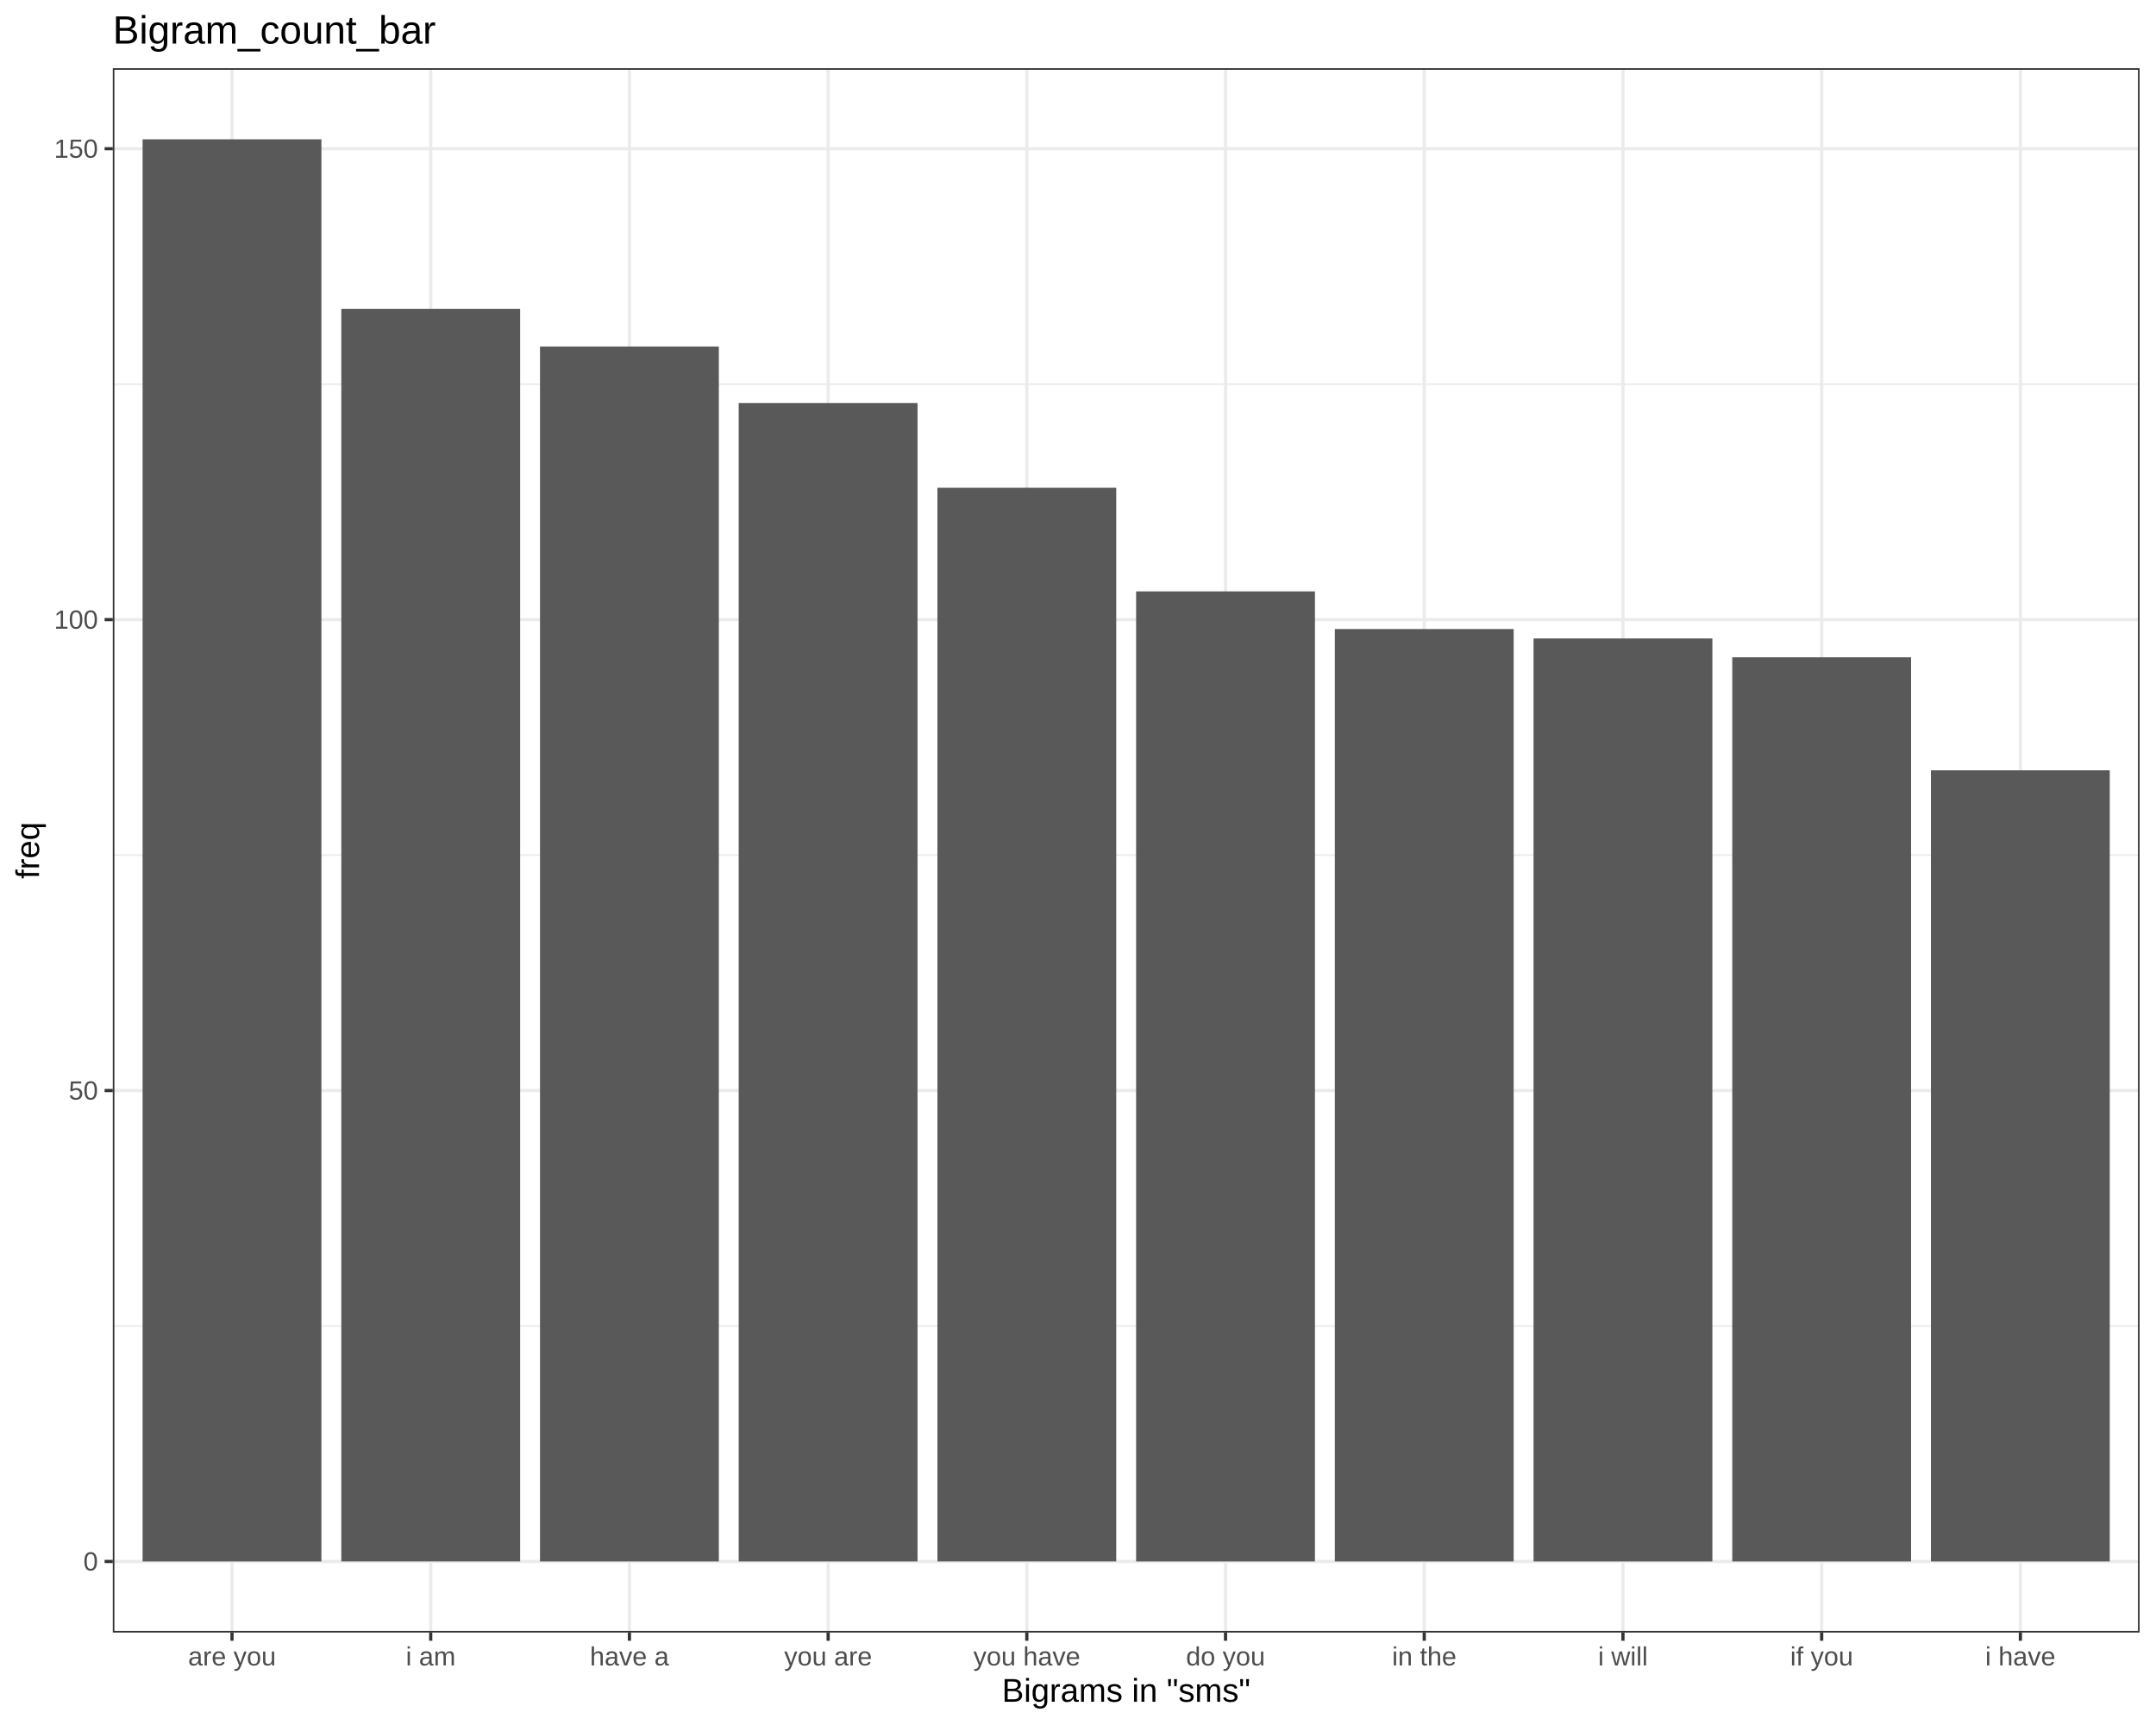
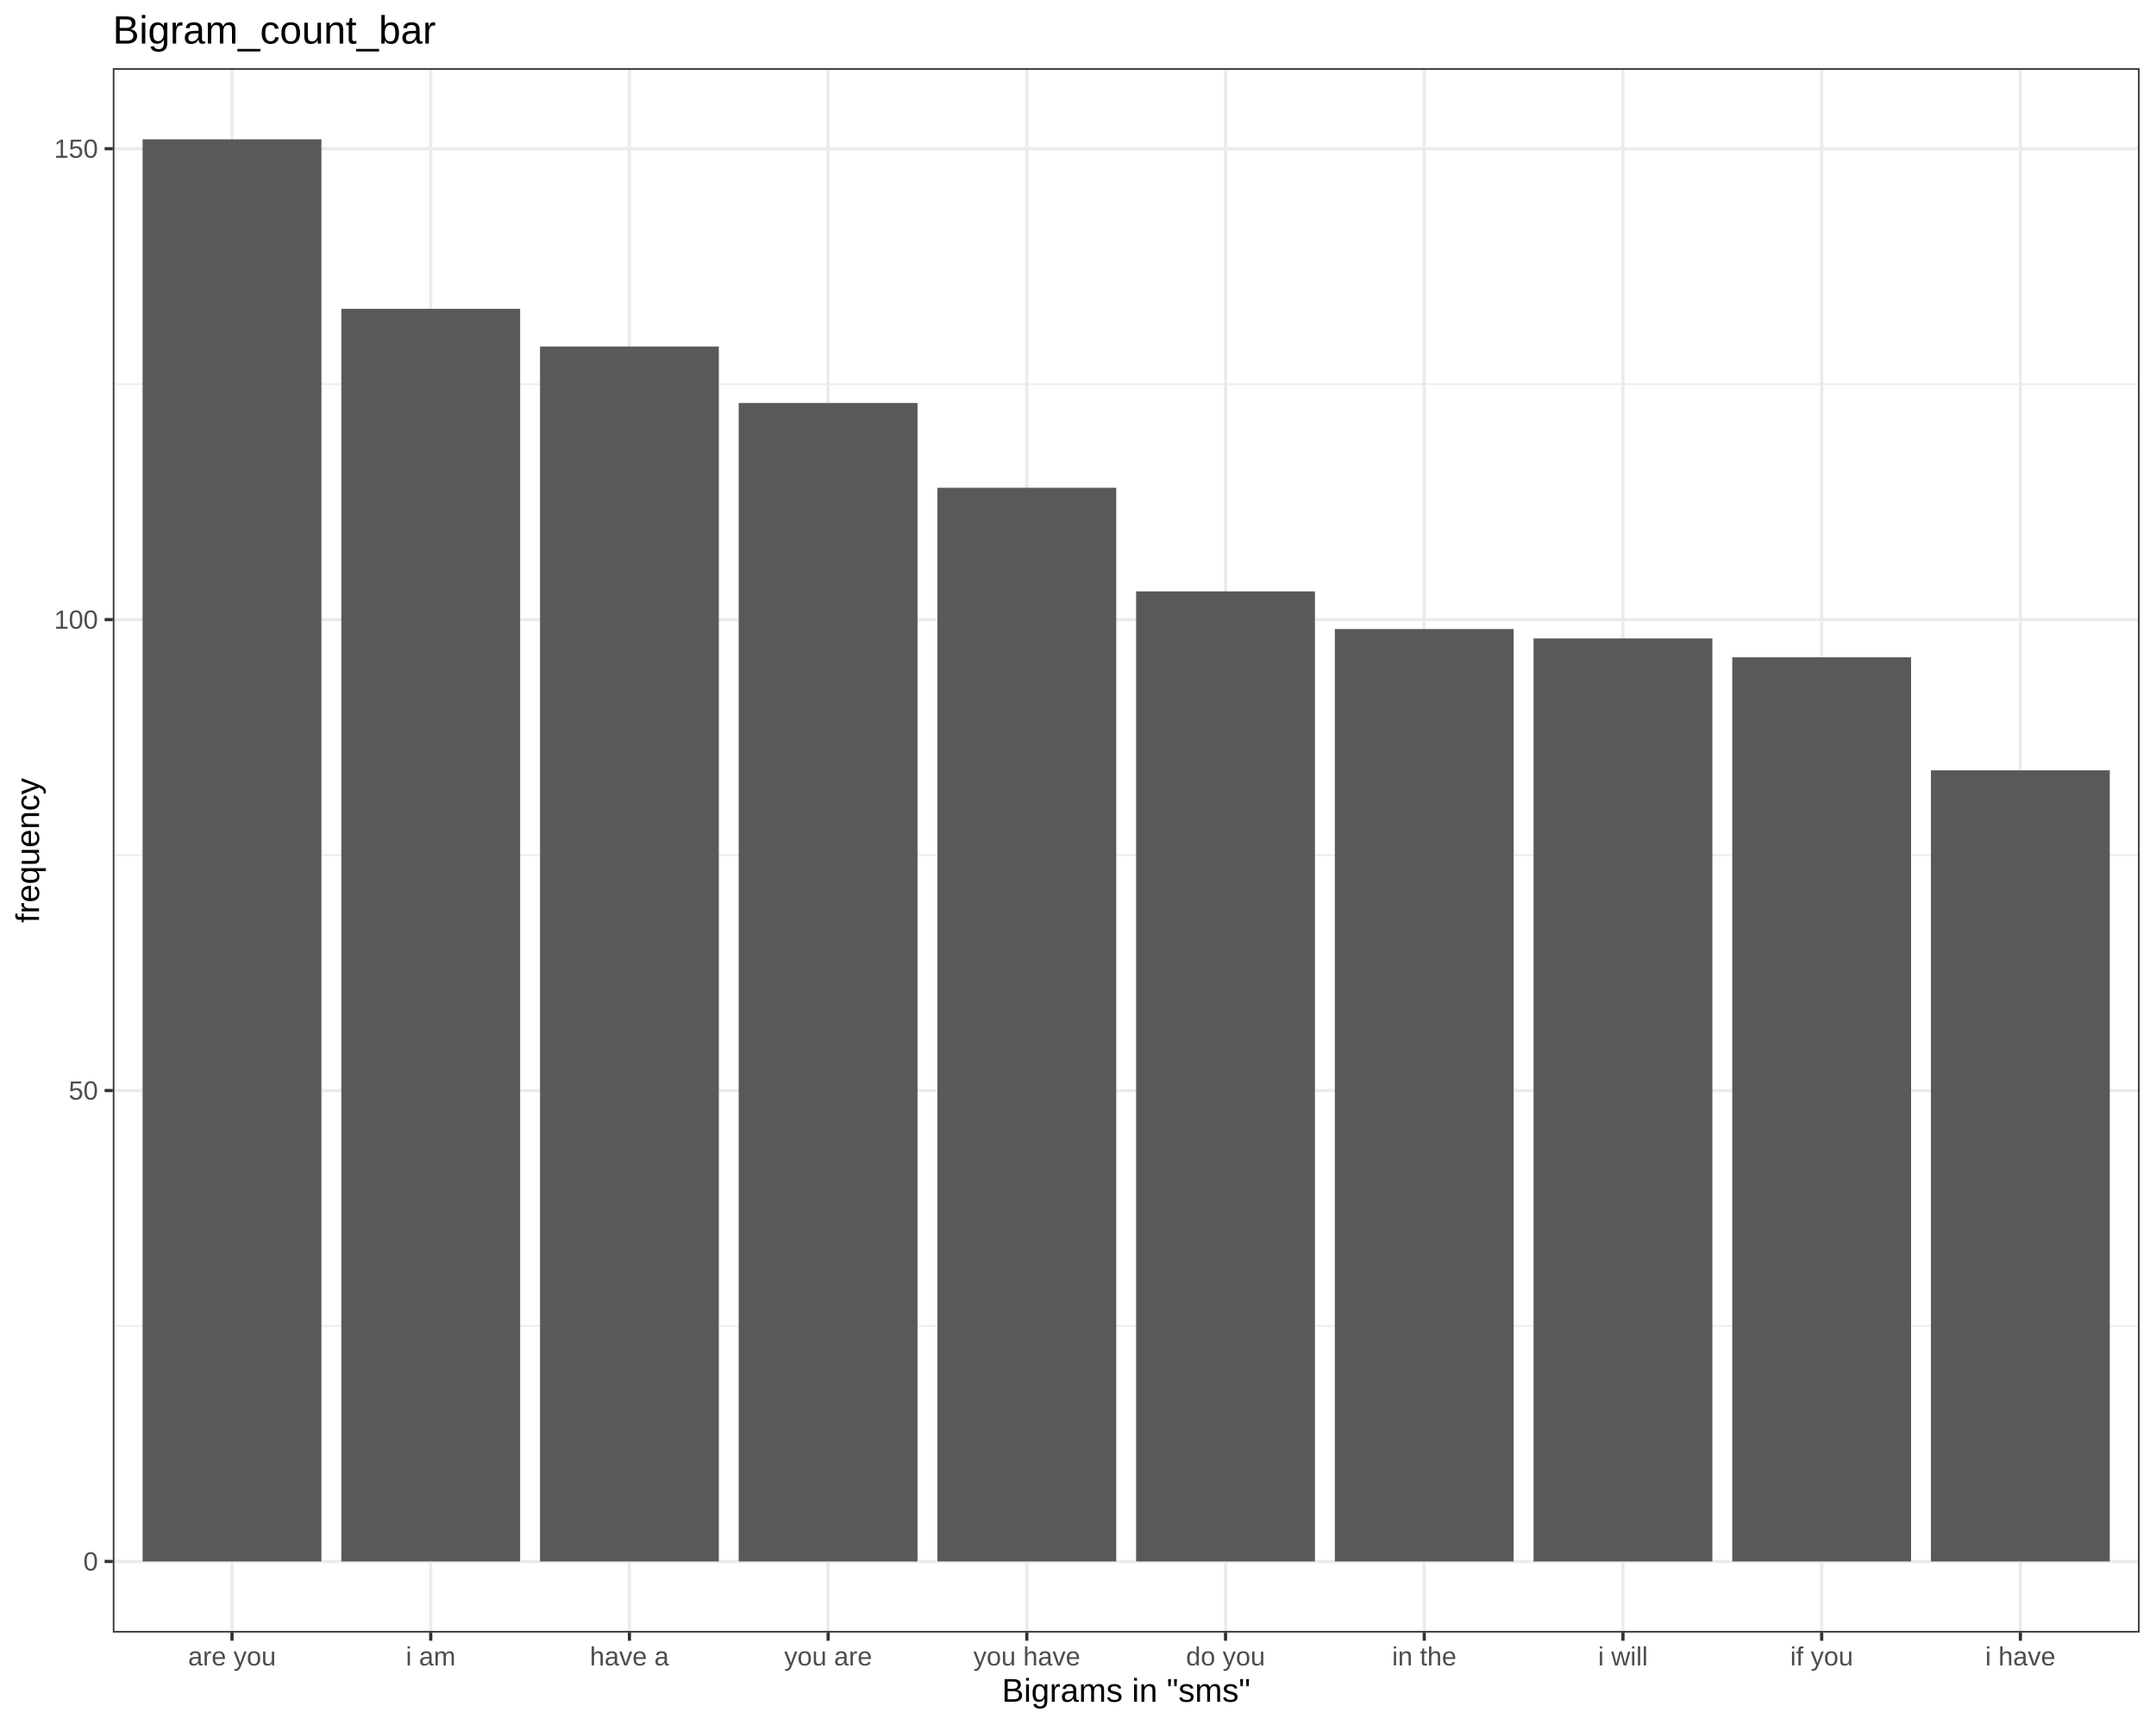
<svg xmlns="http://www.w3.org/2000/svg" viewBox="0 0 720.00 576.00">
  <defs>
    <style type="text/css">
    line, polyline, polygon, path, rect, circle {
      fill: none;
      stroke: #000000;
      stroke-linecap: round;
      stroke-linejoin: round;
      stroke-miterlimit: 10.00;
    }
  </style>
  </defs>
  <rect width="100%" height="100%" style="stroke: none; fill: #FFFFFF;" />
  <rect x="0.00" y="0.00" width="720.00" height="576.00" style="stroke-width: 1.07; stroke: #FFFFFF; fill: #FFFFFF;" />
  <defs>
    <clipPath id="cpMzcuNjd8NzE0LjUyfDU0NS4xM3wyMi43Nw==">
      <rect x="37.67" y="22.77" width="676.85" height="522.36" />
    </clipPath>
  </defs>
  <rect x="37.67" y="22.77" width="676.85" height="522.36" style="stroke-width: 1.07; stroke: none; fill: #FFFFFF;" clip-path="url(#cpMzcuNjd8NzE0LjUyfDU0NS4xM3wyMi43Nw==)" />
  <polyline points="37.67,442.77 714.52,442.77 " style="stroke-width: 0.53; stroke: #EBEBEB; stroke-linecap: butt;" clip-path="url(#cpMzcuNjd8NzE0LjUyfDU0NS4xM3wyMi43Nw==)" />
  <polyline points="37.67,285.52 714.52,285.52 " style="stroke-width: 0.53; stroke: #EBEBEB; stroke-linecap: butt;" clip-path="url(#cpMzcuNjd8NzE0LjUyfDU0NS4xM3wyMi43Nw==)" />
  <polyline points="37.67,128.28 714.52,128.28 " style="stroke-width: 0.53; stroke: #EBEBEB; stroke-linecap: butt;" clip-path="url(#cpMzcuNjd8NzE0LjUyfDU0NS4xM3wyMi43Nw==)" />
  <polyline points="37.67,521.39 714.52,521.39 " style="stroke-width: 1.07; stroke: #EBEBEB; stroke-linecap: butt;" clip-path="url(#cpMzcuNjd8NzE0LjUyfDU0NS4xM3wyMi43Nw==)" />
  <polyline points="37.67,364.14 714.52,364.14 " style="stroke-width: 1.07; stroke: #EBEBEB; stroke-linecap: butt;" clip-path="url(#cpMzcuNjd8NzE0LjUyfDU0NS4xM3wyMi43Nw==)" />
  <polyline points="37.67,206.90 714.52,206.90 " style="stroke-width: 1.07; stroke: #EBEBEB; stroke-linecap: butt;" clip-path="url(#cpMzcuNjd8NzE0LjUyfDU0NS4xM3wyMi43Nw==)" />
  <polyline points="37.67,49.66 714.52,49.66 " style="stroke-width: 1.07; stroke: #EBEBEB; stroke-linecap: butt;" clip-path="url(#cpMzcuNjd8NzE0LjUyfDU0NS4xM3wyMi43Nw==)" />
  <polyline points="77.48,545.13 77.48,22.77 " style="stroke-width: 1.07; stroke: #EBEBEB; stroke-linecap: butt;" clip-path="url(#cpMzcuNjd8NzE0LjUyfDU0NS4xM3wyMi43Nw==)" />
  <polyline points="143.84,545.13 143.84,22.77 " style="stroke-width: 1.07; stroke: #EBEBEB; stroke-linecap: butt;" clip-path="url(#cpMzcuNjd8NzE0LjUyfDU0NS4xM3wyMi43Nw==)" />
  <polyline points="210.20,545.13 210.20,22.77 " style="stroke-width: 1.07; stroke: #EBEBEB; stroke-linecap: butt;" clip-path="url(#cpMzcuNjd8NzE0LjUyfDU0NS4xM3wyMi43Nw==)" />
  <polyline points="276.56,545.13 276.56,22.77 " style="stroke-width: 1.07; stroke: #EBEBEB; stroke-linecap: butt;" clip-path="url(#cpMzcuNjd8NzE0LjUyfDU0NS4xM3wyMi43Nw==)" />
  <polyline points="342.91,545.13 342.91,22.77 " style="stroke-width: 1.07; stroke: #EBEBEB; stroke-linecap: butt;" clip-path="url(#cpMzcuNjd8NzE0LjUyfDU0NS4xM3wyMi43Nw==)" />
  <polyline points="409.27,545.13 409.27,22.77 " style="stroke-width: 1.07; stroke: #EBEBEB; stroke-linecap: butt;" clip-path="url(#cpMzcuNjd8NzE0LjUyfDU0NS4xM3wyMi43Nw==)" />
  <polyline points="475.63,545.13 475.63,22.77 " style="stroke-width: 1.07; stroke: #EBEBEB; stroke-linecap: butt;" clip-path="url(#cpMzcuNjd8NzE0LjUyfDU0NS4xM3wyMi43Nw==)" />
  <polyline points="541.99,545.13 541.99,22.77 " style="stroke-width: 1.07; stroke: #EBEBEB; stroke-linecap: butt;" clip-path="url(#cpMzcuNjd8NzE0LjUyfDU0NS4xM3wyMi43Nw==)" />
  <polyline points="608.35,545.13 608.35,22.77 " style="stroke-width: 1.07; stroke: #EBEBEB; stroke-linecap: butt;" clip-path="url(#cpMzcuNjd8NzE0LjUyfDU0NS4xM3wyMi43Nw==)" />
  <polyline points="674.71,545.13 674.71,22.77 " style="stroke-width: 1.07; stroke: #EBEBEB; stroke-linecap: butt;" clip-path="url(#cpMzcuNjd8NzE0LjUyfDU0NS4xM3wyMi43Nw==)" />
  <rect x="47.62" y="46.52" width="59.72" height="474.87" style="stroke-width: 1.07; stroke: none; stroke-linecap: square; stroke-linejoin: miter; fill: #595959;" clip-path="url(#cpMzcuNjd8NzE0LjUyfDU0NS4xM3wyMi43Nw==)" />
  <rect x="113.98" y="103.12" width="59.72" height="418.26" style="stroke-width: 1.07; stroke: none; stroke-linecap: square; stroke-linejoin: miter; fill: #595959;" clip-path="url(#cpMzcuNjd8NzE0LjUyfDU0NS4xM3wyMi43Nw==)" />
  <rect x="180.34" y="115.70" width="59.72" height="405.69" style="stroke-width: 1.07; stroke: none; stroke-linecap: square; stroke-linejoin: miter; fill: #595959;" clip-path="url(#cpMzcuNjd8NzE0LjUyfDU0NS4xM3wyMi43Nw==)" />
  <rect x="246.69" y="134.57" width="59.72" height="386.82" style="stroke-width: 1.07; stroke: none; stroke-linecap: square; stroke-linejoin: miter; fill: #595959;" clip-path="url(#cpMzcuNjd8NzE0LjUyfDU0NS4xM3wyMi43Nw==)" />
  <rect x="313.05" y="162.87" width="59.72" height="358.51" style="stroke-width: 1.07; stroke: none; stroke-linecap: square; stroke-linejoin: miter; fill: #595959;" clip-path="url(#cpMzcuNjd8NzE0LjUyfDU0NS4xM3wyMi43Nw==)" />
  <rect x="379.41" y="197.47" width="59.72" height="323.92" style="stroke-width: 1.07; stroke: none; stroke-linecap: square; stroke-linejoin: miter; fill: #595959;" clip-path="url(#cpMzcuNjd8NzE0LjUyfDU0NS4xM3wyMi43Nw==)" />
  <rect x="445.77" y="210.05" width="59.72" height="311.34" style="stroke-width: 1.07; stroke: none; stroke-linecap: square; stroke-linejoin: miter; fill: #595959;" clip-path="url(#cpMzcuNjd8NzE0LjUyfDU0NS4xM3wyMi43Nw==)" />
  <rect x="512.13" y="213.19" width="59.72" height="308.20" style="stroke-width: 1.07; stroke: none; stroke-linecap: square; stroke-linejoin: miter; fill: #595959;" clip-path="url(#cpMzcuNjd8NzE0LjUyfDU0NS4xM3wyMi43Nw==)" />
  <rect x="578.49" y="219.48" width="59.72" height="301.91" style="stroke-width: 1.07; stroke: none; stroke-linecap: square; stroke-linejoin: miter; fill: #595959;" clip-path="url(#cpMzcuNjd8NzE0LjUyfDU0NS4xM3wyMi43Nw==)" />
  <rect x="644.84" y="257.22" width="59.72" height="264.17" style="stroke-width: 1.07; stroke: none; stroke-linecap: square; stroke-linejoin: miter; fill: #595959;" clip-path="url(#cpMzcuNjd8NzE0LjUyfDU0NS4xM3wyMi43Nw==)" />
  <rect x="37.67" y="22.77" width="676.85" height="522.36" style="stroke-width: 1.07; stroke: #333333;" clip-path="url(#cpMzcuNjd8NzE0LjUyfDU0NS4xM3wyMi43Nw==)" />
  <defs>
    <clipPath id="cpMC4wMHw3MjAuMDB8NTc2LjAwfDAuMDA=">
      <rect x="0.00" y="0.00" width="720.00" height="576.00" />
    </clipPath>
  </defs>
  <g clip-path="url(#cpMC4wMHw3MjAuMDB8NTc2LjAwfDAuMDA=)">
    <text x="27.84" y="524.41" style="font-size: 8.80px; fill: #4D4D4D; font-family: Liberation Sans;" textLength="4.89px" lengthAdjust="spacingAndGlyphs">0</text>
  </g>
  <g clip-path="url(#cpMC4wMHw3MjAuMDB8NTc2LjAwfDAuMDA=)">
    <text x="22.95" y="367.17" style="font-size: 8.80px; fill: #4D4D4D; font-family: Liberation Sans;" textLength="9.78px" lengthAdjust="spacingAndGlyphs">50</text>
  </g>
  <g clip-path="url(#cpMC4wMHw3MjAuMDB8NTc2LjAwfDAuMDA=)">
    <text x="18.06" y="209.93" style="font-size: 8.80px; fill: #4D4D4D; font-family: Liberation Sans;" textLength="14.67px" lengthAdjust="spacingAndGlyphs">100</text>
  </g>
  <g clip-path="url(#cpMC4wMHw3MjAuMDB8NTc2LjAwfDAuMDA=)">
    <text x="18.06" y="52.68" style="font-size: 8.80px; fill: #4D4D4D; font-family: Liberation Sans;" textLength="14.67px" lengthAdjust="spacingAndGlyphs">150</text>
  </g>
  <polyline points="34.93,521.39 37.67,521.39 " style="stroke-width: 1.07; stroke: #333333; stroke-linecap: butt;" clip-path="url(#cpMC4wMHw3MjAuMDB8NTc2LjAwfDAuMDA=)" />
  <polyline points="34.93,364.14 37.67,364.14 " style="stroke-width: 1.07; stroke: #333333; stroke-linecap: butt;" clip-path="url(#cpMC4wMHw3MjAuMDB8NTc2LjAwfDAuMDA=)" />
  <polyline points="34.93,206.90 37.67,206.90 " style="stroke-width: 1.07; stroke: #333333; stroke-linecap: butt;" clip-path="url(#cpMC4wMHw3MjAuMDB8NTc2LjAwfDAuMDA=)" />
  <polyline points="34.93,49.66 37.67,49.66 " style="stroke-width: 1.07; stroke: #333333; stroke-linecap: butt;" clip-path="url(#cpMC4wMHw3MjAuMDB8NTc2LjAwfDAuMDA=)" />
  <polyline points="77.48,547.87 77.48,545.13 " style="stroke-width: 1.07; stroke: #333333; stroke-linecap: butt;" clip-path="url(#cpMC4wMHw3MjAuMDB8NTc2LjAwfDAuMDA=)" />
  <polyline points="143.84,547.87 143.84,545.13 " style="stroke-width: 1.07; stroke: #333333; stroke-linecap: butt;" clip-path="url(#cpMC4wMHw3MjAuMDB8NTc2LjAwfDAuMDA=)" />
  <polyline points="210.20,547.87 210.20,545.13 " style="stroke-width: 1.07; stroke: #333333; stroke-linecap: butt;" clip-path="url(#cpMC4wMHw3MjAuMDB8NTc2LjAwfDAuMDA=)" />
  <polyline points="276.56,547.87 276.56,545.13 " style="stroke-width: 1.07; stroke: #333333; stroke-linecap: butt;" clip-path="url(#cpMC4wMHw3MjAuMDB8NTc2LjAwfDAuMDA=)" />
  <polyline points="342.91,547.87 342.91,545.13 " style="stroke-width: 1.07; stroke: #333333; stroke-linecap: butt;" clip-path="url(#cpMC4wMHw3MjAuMDB8NTc2LjAwfDAuMDA=)" />
  <polyline points="409.27,547.87 409.27,545.13 " style="stroke-width: 1.07; stroke: #333333; stroke-linecap: butt;" clip-path="url(#cpMC4wMHw3MjAuMDB8NTc2LjAwfDAuMDA=)" />
  <polyline points="475.63,547.87 475.63,545.13 " style="stroke-width: 1.07; stroke: #333333; stroke-linecap: butt;" clip-path="url(#cpMC4wMHw3MjAuMDB8NTc2LjAwfDAuMDA=)" />
  <polyline points="541.99,547.87 541.99,545.13 " style="stroke-width: 1.07; stroke: #333333; stroke-linecap: butt;" clip-path="url(#cpMC4wMHw3MjAuMDB8NTc2LjAwfDAuMDA=)" />
  <polyline points="608.35,547.87 608.35,545.13 " style="stroke-width: 1.07; stroke: #333333; stroke-linecap: butt;" clip-path="url(#cpMC4wMHw3MjAuMDB8NTc2LjAwfDAuMDA=)" />
  <polyline points="674.71,547.87 674.71,545.13 " style="stroke-width: 1.07; stroke: #333333; stroke-linecap: butt;" clip-path="url(#cpMC4wMHw3MjAuMDB8NTc2LjAwfDAuMDA=)" />
  <g clip-path="url(#cpMC4wMHw3MjAuMDB8NTc2LjAwfDAuMDA=)">
    <text x="62.82" y="556.11" style="font-size: 8.80px; fill: #4D4D4D; font-family: Liberation Sans;" textLength="29.33px" lengthAdjust="spacingAndGlyphs">are you</text>
  </g>
  <g clip-path="url(#cpMC4wMHw3MjAuMDB8NTc2LjAwfDAuMDA=)">
    <text x="135.53" y="556.11" style="font-size: 8.80px; fill: #4D4D4D; font-family: Liberation Sans;" textLength="16.61px" lengthAdjust="spacingAndGlyphs">i am</text>
  </g>
  <g clip-path="url(#cpMC4wMHw3MjAuMDB8NTc2LjAwfDAuMDA=)">
    <text x="196.99" y="556.11" style="font-size: 8.80px; fill: #4D4D4D; font-family: Liberation Sans;" textLength="26.41px" lengthAdjust="spacingAndGlyphs">have a</text>
  </g>
  <g clip-path="url(#cpMC4wMHw3MjAuMDB8NTc2LjAwfDAuMDA=)">
    <text x="261.89" y="556.11" style="font-size: 8.80px; fill: #4D4D4D; font-family: Liberation Sans;" textLength="29.33px" lengthAdjust="spacingAndGlyphs">you are</text>
  </g>
  <g clip-path="url(#cpMC4wMHw3MjAuMDB8NTc2LjAwfDAuMDA=)">
    <text x="325.06" y="556.11" style="font-size: 8.80px; fill: #4D4D4D; font-family: Liberation Sans;" textLength="35.70px" lengthAdjust="spacingAndGlyphs">you have</text>
  </g>
  <g clip-path="url(#cpMC4wMHw3MjAuMDB8NTc2LjAwfDAuMDA=)">
    <text x="396.07" y="556.11" style="font-size: 8.80px; fill: #4D4D4D; font-family: Liberation Sans;" textLength="26.41px" lengthAdjust="spacingAndGlyphs">do you</text>
  </g>
  <g clip-path="url(#cpMC4wMHw3MjAuMDB8NTc2LjAwfDAuMDA=)">
    <text x="464.88" y="556.11" style="font-size: 8.80px; fill: #4D4D4D; font-family: Liberation Sans;" textLength="21.50px" lengthAdjust="spacingAndGlyphs">in the</text>
  </g>
  <g clip-path="url(#cpMC4wMHw3MjAuMDB8NTc2LjAwfDAuMDA=)">
    <text x="533.68" y="556.11" style="font-size: 8.80px; fill: #4D4D4D; font-family: Liberation Sans;" textLength="16.61px" lengthAdjust="spacingAndGlyphs">i will</text>
  </g>
  <g clip-path="url(#cpMC4wMHw3MjAuMDB8NTc2LjAwfDAuMDA=)">
    <text x="597.84" y="556.11" style="font-size: 8.80px; fill: #4D4D4D; font-family: Liberation Sans;" textLength="21.02px" lengthAdjust="spacingAndGlyphs">if you</text>
  </g>
  <g clip-path="url(#cpMC4wMHw3MjAuMDB8NTc2LjAwfDAuMDA=)">
    <text x="662.97" y="556.11" style="font-size: 8.80px; fill: #4D4D4D; font-family: Liberation Sans;" textLength="23.47px" lengthAdjust="spacingAndGlyphs">i have</text>
  </g>
  <g clip-path="url(#cpMC4wMHw3MjAuMDB8NTc2LjAwfDAuMDA=)">
    <text x="334.59" y="568.24" style="font-size: 11.00px; font-family: Liberation Sans;" textLength="83.00px" lengthAdjust="spacingAndGlyphs">Bigrams in "sms"</text>
  </g>
  <g clip-path="url(#cpMC4wMHw3MjAuMDB8NTc2LjAwfDAuMDA=)">
-     <text transform="translate(13.04,293.44) rotate(-90)" style="font-size: 11.00px; font-family: Liberation Sans;" textLength="18.97px" lengthAdjust="spacingAndGlyphs">freq</text>
+     <text transform="translate(13.04,308.12) rotate(-90)" style="font-size: 11.00px; font-family: Liberation Sans;" textLength="48.34px" lengthAdjust="spacingAndGlyphs">frequency</text>
  </g>
  <g clip-path="url(#cpMC4wMHw3MjAuMDB8NTc2LjAwfDAuMDA=)">
    <text x="37.67" y="14.56" style="font-size: 13.20px; font-family: Liberation Sans;" textLength="107.70px" lengthAdjust="spacingAndGlyphs">Bigram_count_bar</text>
  </g>
</svg>
